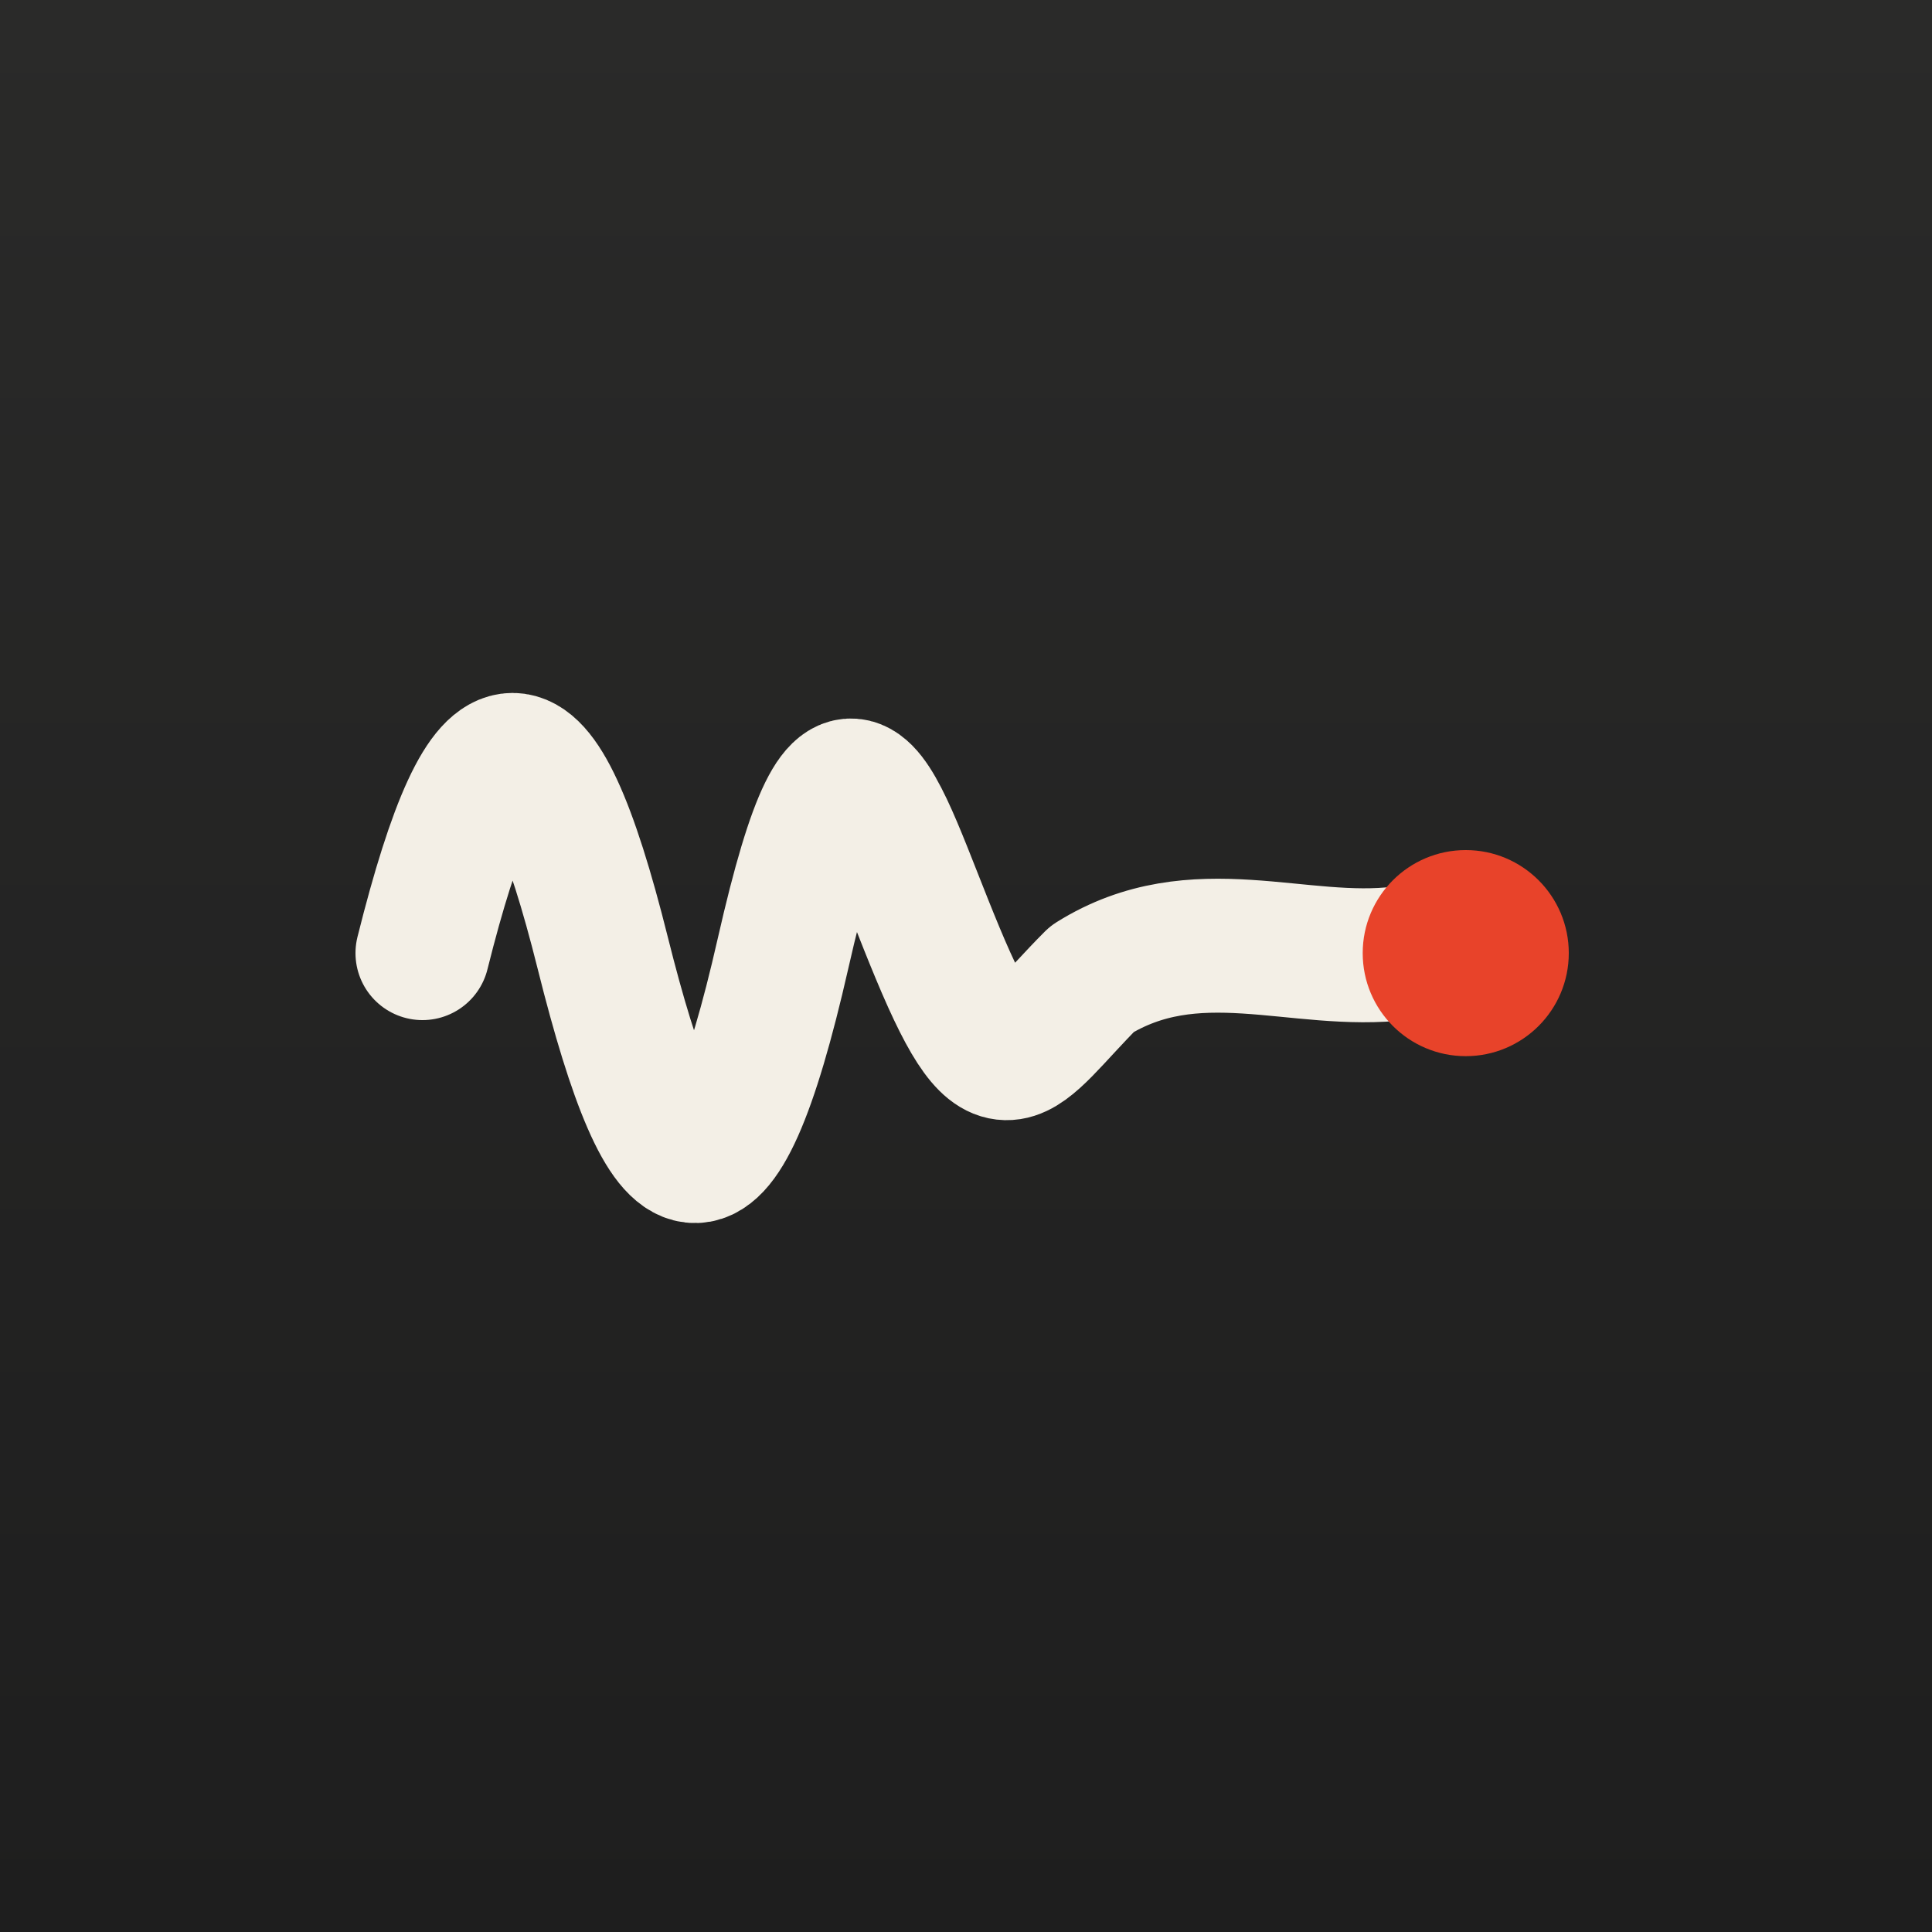
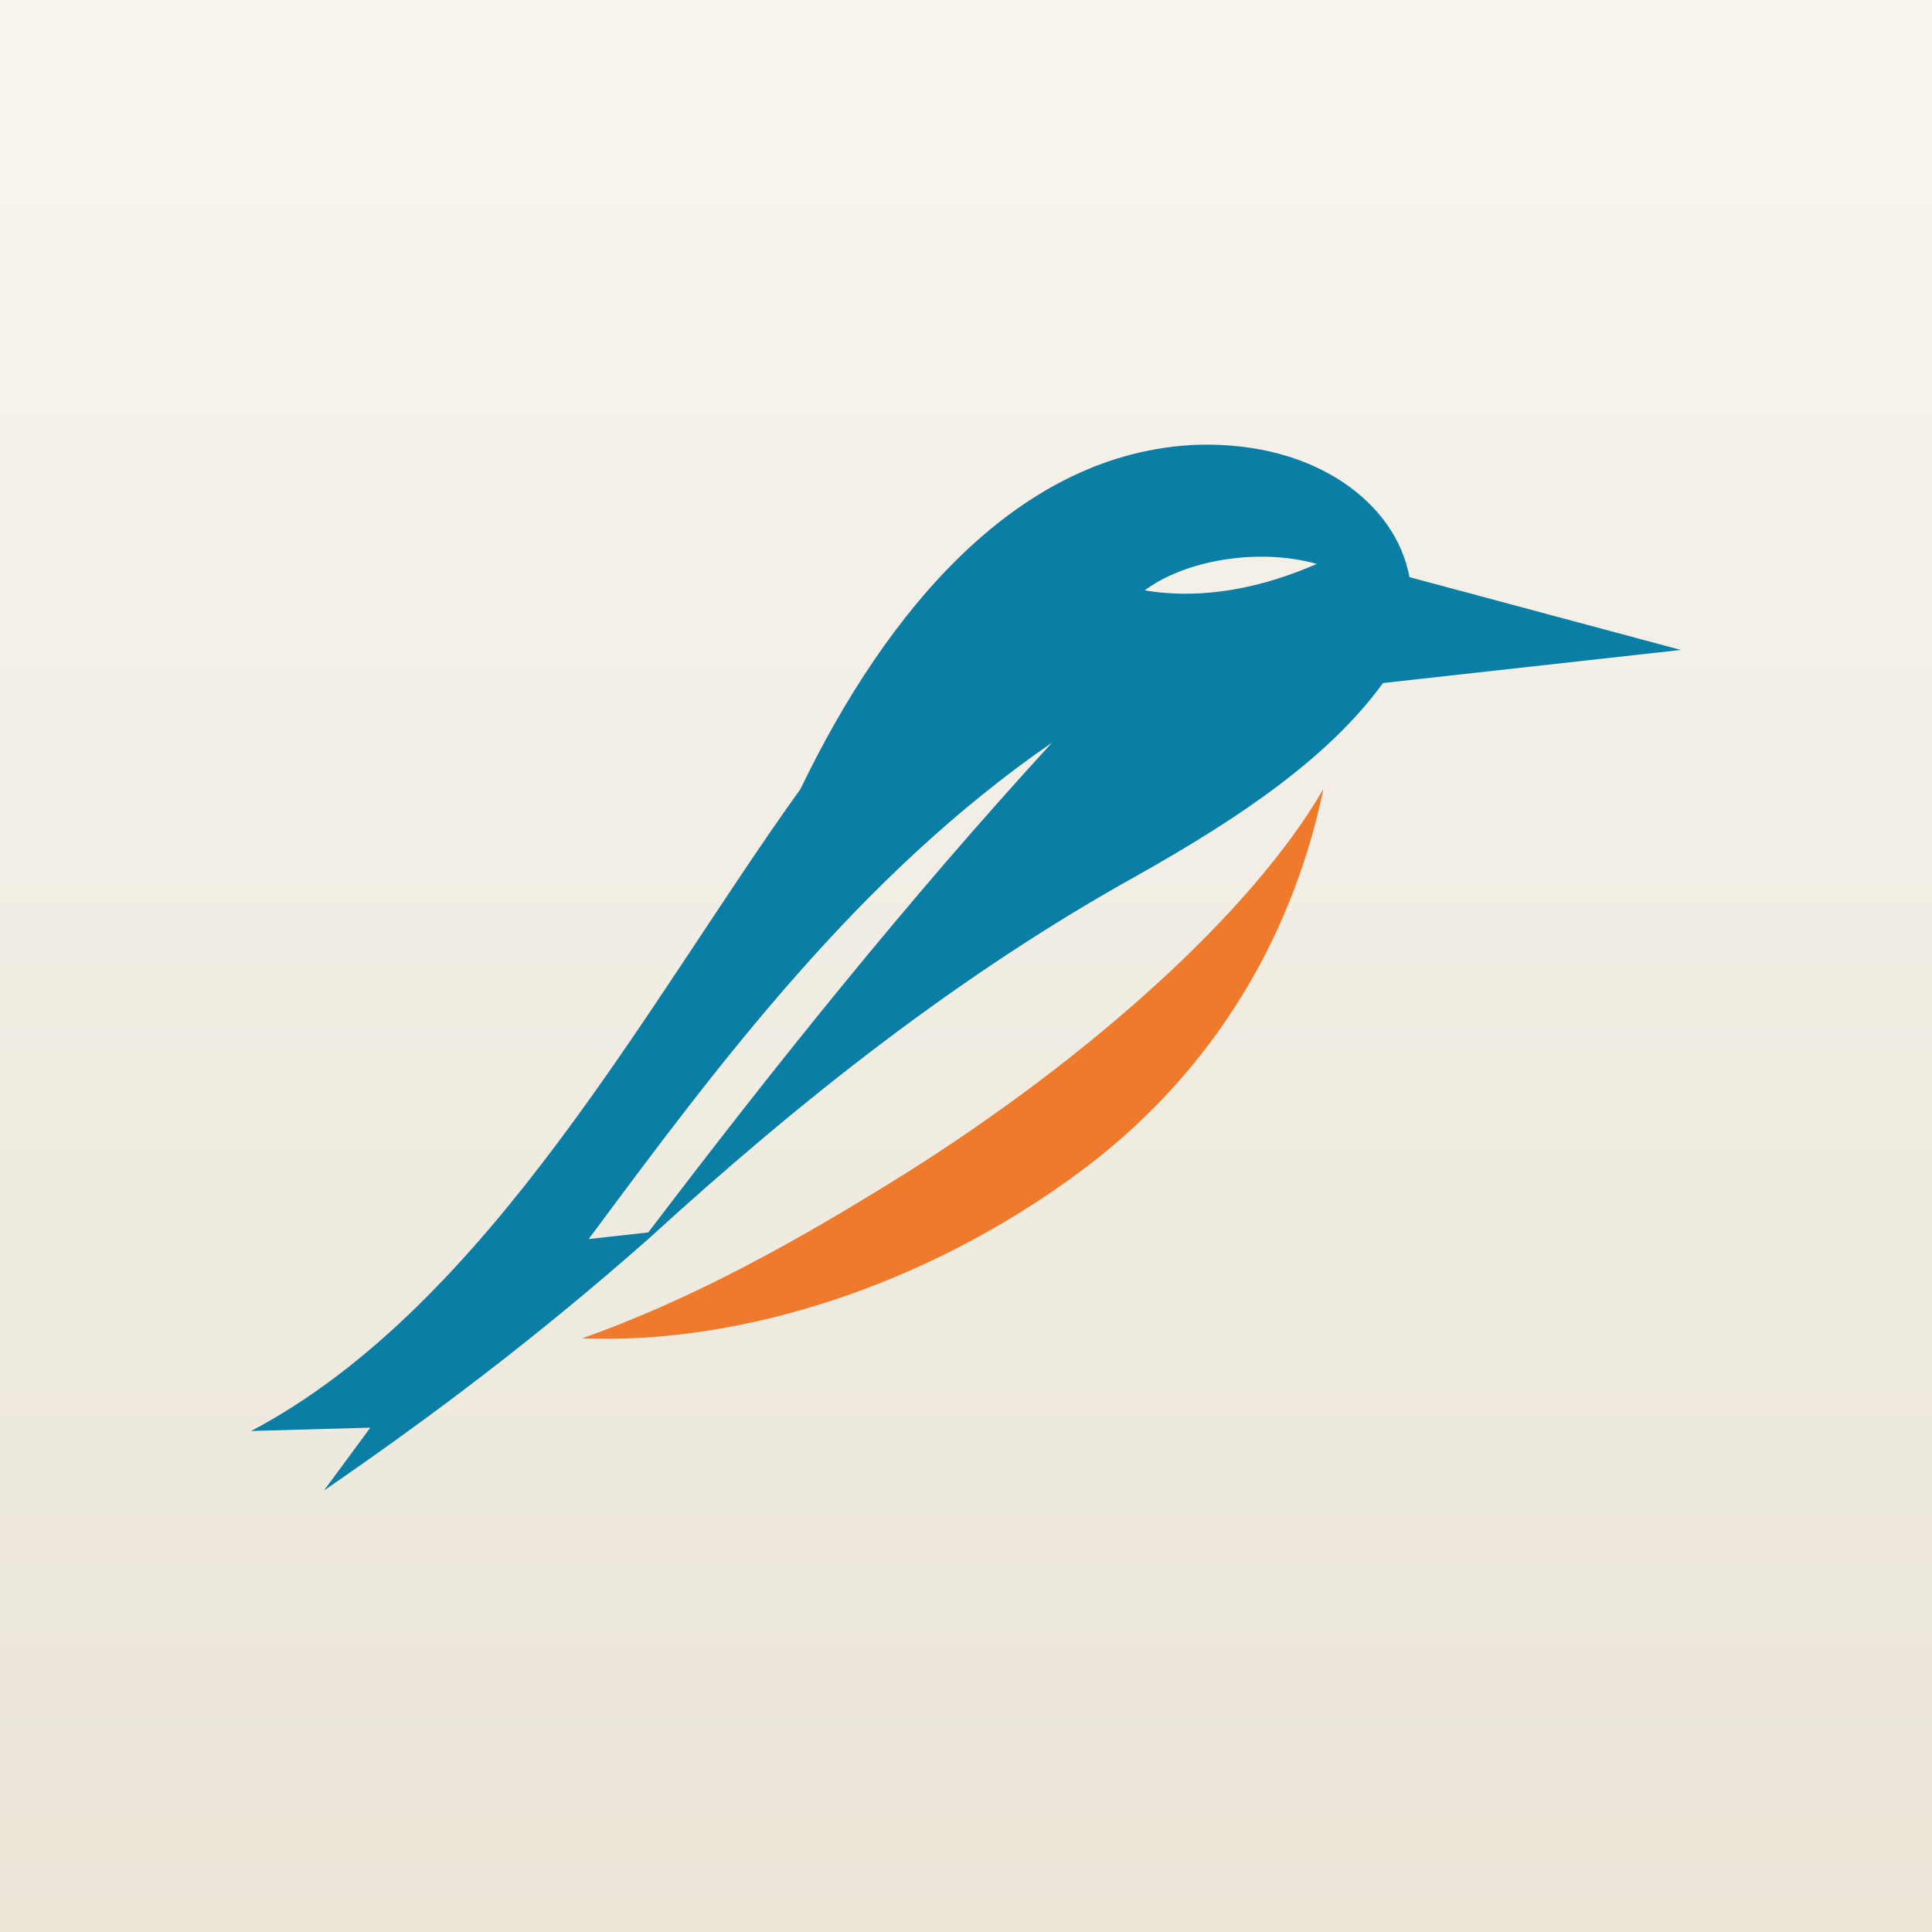
<svg xmlns="http://www.w3.org/2000/svg" viewBox="0 0 1024 1024" width="1024" height="1024">
  <linearGradient id="g" x1="0" y1="0" x2="0" y2="1">
-     <stop offset="0" stop-color="#2a2a29" />
-     <stop offset="1" stop-color="#1e1e1e" />
+     <stop offset="0" stop-color="#f8f5ef" />
+     <stop offset="1" stop-color="#ebe5d8" />
  </linearGradient>
+   <mask id="m">
+     <rect x="-100" y="-100" width="800" height="800" fill="#fff" />
+     <path d="M150 372 C190 318 232 262 290 222 C246 270 206 320 168 370 Z" fill="#000" />
+     <path d="M318 176 C330 167 352 163 370 168 C354 175 336 179 318 176 Z" fill="#000" />
+   </mask>
  <rect width="1024" height="1024" class="t" fill="url(#g)" />
-   <g transform="translate(-34.133 -34.133) scale(17.06667) translate(32 32) scale(0.8) translate(-33.1 -33.5)">
-     <path d="M12 33 C14.5 23 16.5 23 19 33 S23.5 44 26 33 S29.5 27 32 33 S35 37 38 34 C42 31.5 46 33.5 50 33" fill="none" stroke="#f3efe6" stroke-width="5.2" stroke-linecap="round" stroke-linejoin="round" />
-     <circle cx="52.5" cy="33" r="4" fill="#e8432a" />
+   <g transform="translate(512.0 512.0) scale(1.75407) translate(-264 -289.5)">
+     <path d="M48 430 C120 392 168 300 214 236 C240 182 280 134 334 132 C370 131 394 150 398 172 L480 194 L390 204 C374 226 348 244 316 262 C262 292 214 330 168 372 C134 402 102 426 70 448 L84 429 Z" fill="#0a7ea4" mask="url(#m)" />
+     <path d="M372 236 C350 274 300 318 246 352 C214 372 182 390 148 402 C196 404 252 386 298 352 C336 324 362 284 372 236 Z" fill="#f07a2b" />
  </g>
</svg>
